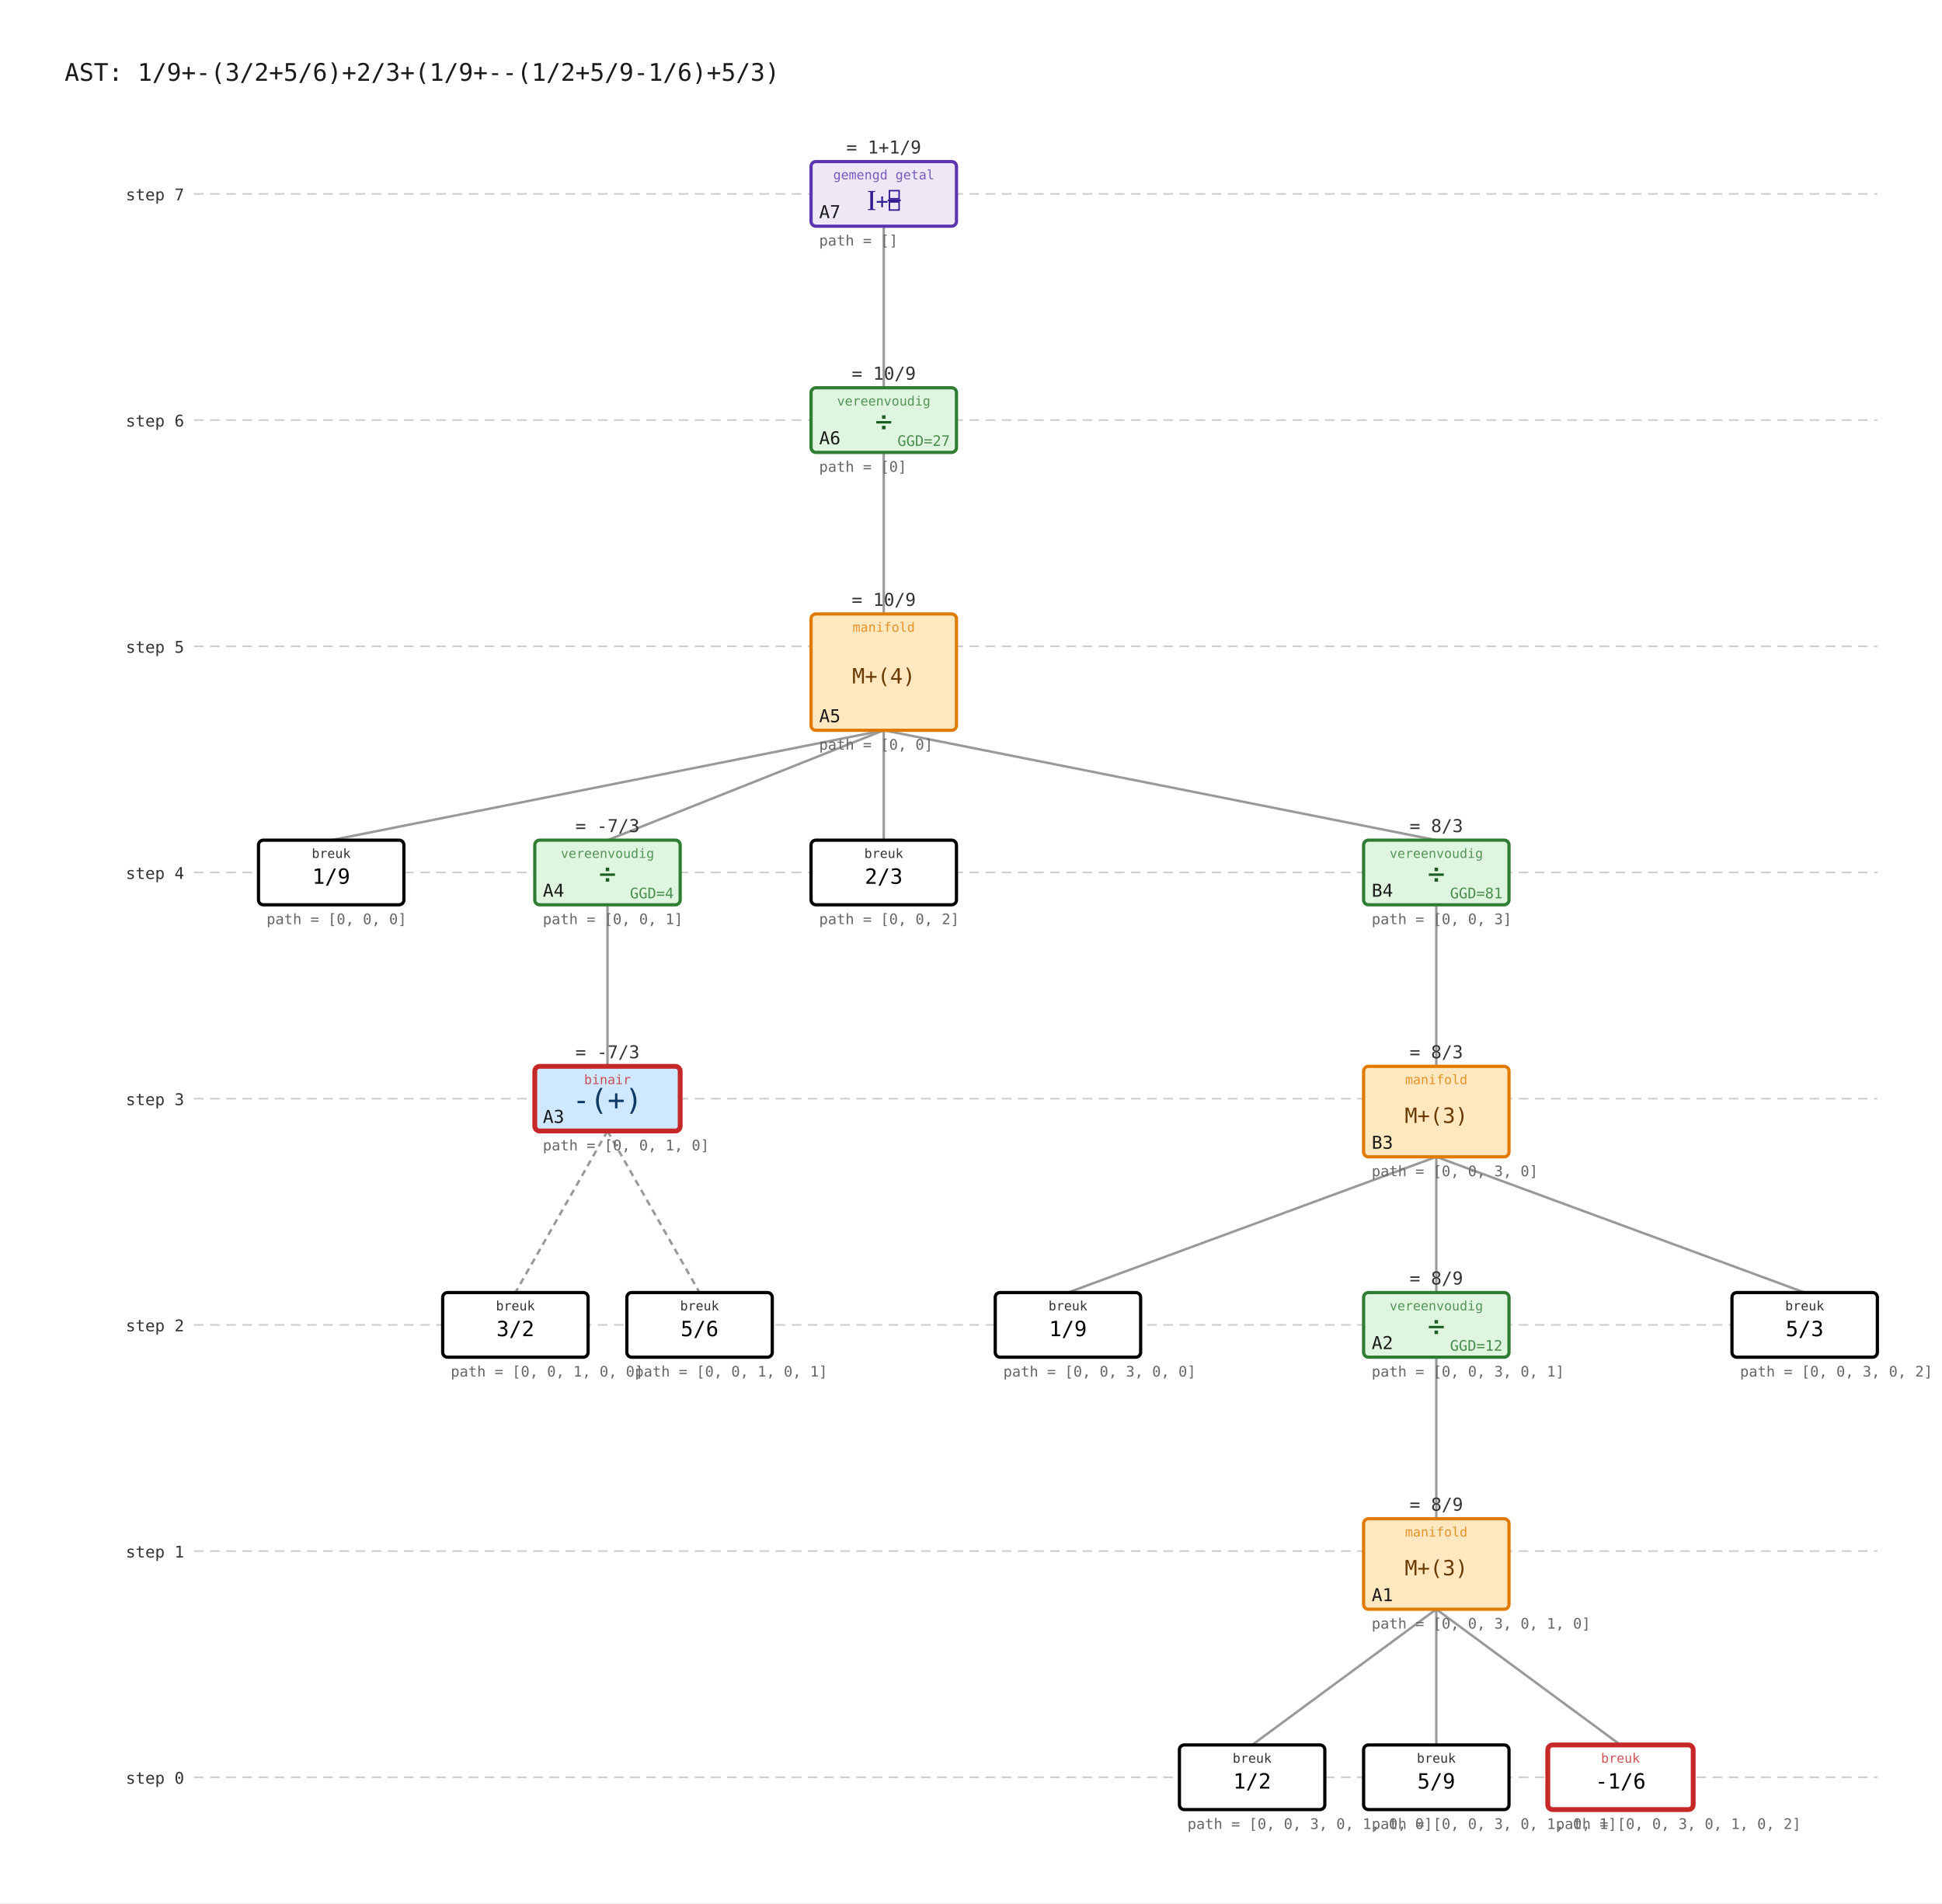
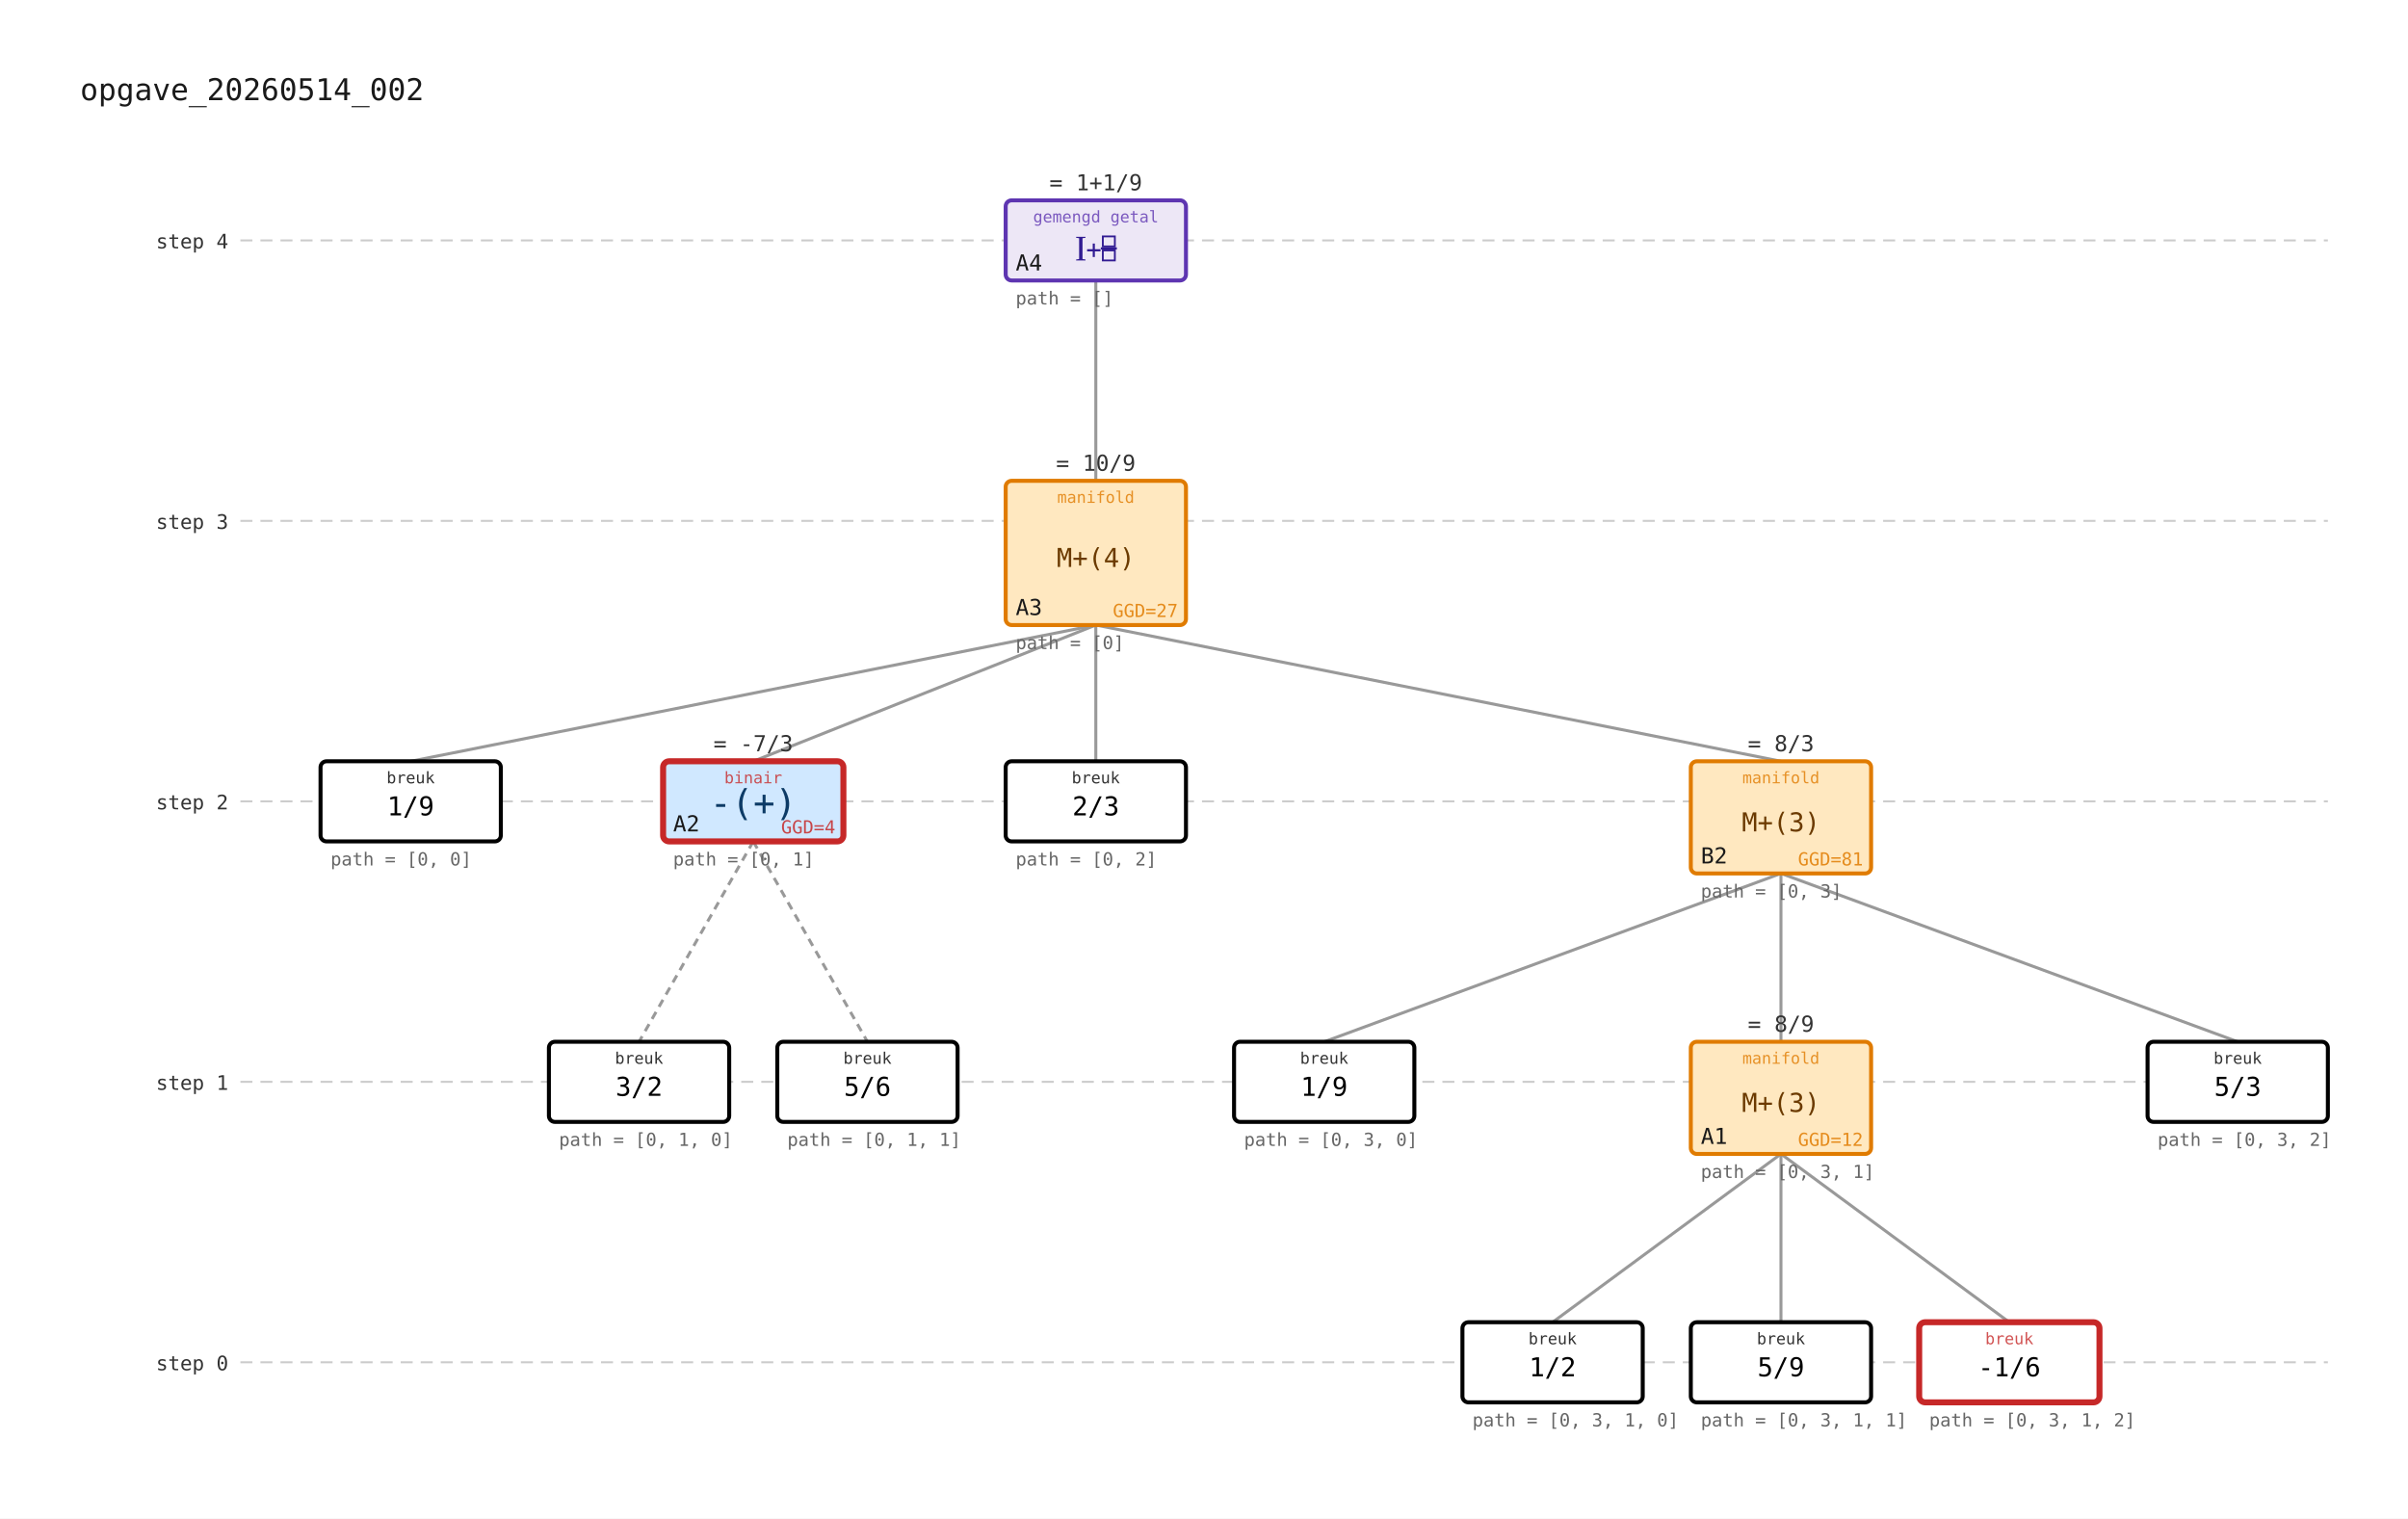
- <svg xmlns="http://www.w3.org/2000/svg" width="1202" height="1178" viewBox="0 0 1202 1178">
+ <svg xmlns="http://www.w3.org/2000/svg" width="1202" height="758" viewBox="0 0 1202 758">
  <rect width="100%" height="100%" fill="#FFFFFF" />
-   <text x="40" y="50" font-family="JetBrains Mono, Consolas, monospace" font-size="15" font-weight="500" fill="#1a1a1a">AST: 1/9+-(3/2+5/6)+2/3+(1/9+--(1/2+5/9-1/6)+5/3)</text>
-   <line x1="120" y1="1100" x2="1162" y2="1100" stroke="#CCCCCC" stroke-width="1" stroke-dasharray="6,4" />
-   <text x="114" y="1104" text-anchor="end" font-family="JetBrains Mono, Consolas, monospace" font-size="10" font-weight="500" fill="#333">step 0</text>
-   <line x1="120" y1="960" x2="1162" y2="960" stroke="#CCCCCC" stroke-width="1" stroke-dasharray="6,4" />
-   <text x="114" y="964" text-anchor="end" font-family="JetBrains Mono, Consolas, monospace" font-size="10" font-weight="500" fill="#333">step 1</text>
-   <line x1="120" y1="820" x2="1162" y2="820" stroke="#CCCCCC" stroke-width="1" stroke-dasharray="6,4" />
-   <text x="114" y="824" text-anchor="end" font-family="JetBrains Mono, Consolas, monospace" font-size="10" font-weight="500" fill="#333">step 2</text>
+   <text x="40" y="50" font-family="JetBrains Mono, Consolas, monospace" font-size="15" font-weight="500" fill="#1a1a1a">opgave_20260514_002</text>
  <line x1="120" y1="680" x2="1162" y2="680" stroke="#CCCCCC" stroke-width="1" stroke-dasharray="6,4" />
-   <text x="114" y="684" text-anchor="end" font-family="JetBrains Mono, Consolas, monospace" font-size="10" font-weight="500" fill="#333">step 3</text>
+   <text x="114" y="684" text-anchor="end" font-family="JetBrains Mono, Consolas, monospace" font-size="10" font-weight="500" fill="#333">step 0</text>
  <line x1="120" y1="540" x2="1162" y2="540" stroke="#CCCCCC" stroke-width="1" stroke-dasharray="6,4" />
-   <text x="114" y="544" text-anchor="end" font-family="JetBrains Mono, Consolas, monospace" font-size="10" font-weight="500" fill="#333">step 4</text>
+   <text x="114" y="544" text-anchor="end" font-family="JetBrains Mono, Consolas, monospace" font-size="10" font-weight="500" fill="#333">step 1</text>
  <line x1="120" y1="400" x2="1162" y2="400" stroke="#CCCCCC" stroke-width="1" stroke-dasharray="6,4" />
-   <text x="114" y="404" text-anchor="end" font-family="JetBrains Mono, Consolas, monospace" font-size="10" font-weight="500" fill="#333">step 5</text>
+   <text x="114" y="404" text-anchor="end" font-family="JetBrains Mono, Consolas, monospace" font-size="10" font-weight="500" fill="#333">step 2</text>
  <line x1="120" y1="260" x2="1162" y2="260" stroke="#CCCCCC" stroke-width="1" stroke-dasharray="6,4" />
-   <text x="114" y="264" text-anchor="end" font-family="JetBrains Mono, Consolas, monospace" font-size="10" font-weight="500" fill="#333">step 6</text>
+   <text x="114" y="264" text-anchor="end" font-family="JetBrains Mono, Consolas, monospace" font-size="10" font-weight="500" fill="#333">step 3</text>
  <line x1="120" y1="120" x2="1162" y2="120" stroke="#CCCCCC" stroke-width="1" stroke-dasharray="6,4" />
-   <text x="114" y="124" text-anchor="end" font-family="JetBrains Mono, Consolas, monospace" font-size="10" font-weight="500" fill="#333">step 7</text>
+   <text x="114" y="124" text-anchor="end" font-family="JetBrains Mono, Consolas, monospace" font-size="10" font-weight="500" fill="#333">step 4</text>
  <line x1="547.0" y1="140" x2="547.0" y2="240" stroke="#999" stroke-width="1.5" stroke-dasharray="none" />
  <rect x="502.0" y="100" width="90" height="40" rx="3" ry="3" fill="#EDE7F6" stroke="#5E35B1" stroke-width="2" />
  <text x="539.5" y="130.0" text-anchor="middle" font-family="Times New Roman, serif" font-size="18" font-weight="500" fill="#311B92">I</text>
  <text x="546.0" y="129.0" text-anchor="middle" font-family="JetBrains Mono, Consolas, monospace" font-size="13" font-weight="500" fill="#311B92">+</text>
  <rect x="550.5" y="118.0" width="6" height="5" stroke="#311B92" stroke-width="0.9" fill="none" />
  <line x1="549.5" y1="124.0" x2="557.5" y2="124.0" stroke="#311B92" stroke-width="1.1" />
  <rect x="550.5" y="125.0" width="6" height="5" stroke="#311B92" stroke-width="0.9" fill="none" />
  <text x="547.0" y="111" text-anchor="middle" font-family="JetBrains Mono, Consolas, monospace" font-size="8" fill="#5E35B1" opacity="0.8">gemengd getal</text>
-   <text x="507.0" y="135" text-anchor="start" font-family="JetBrains Mono, Consolas, monospace" font-size="11" font-weight="500" fill="#1a1a1a">A7</text>
+   <text x="507.0" y="135" text-anchor="start" font-family="JetBrains Mono, Consolas, monospace" font-size="11" font-weight="500" fill="#1a1a1a">A4</text>
  <text x="507.0" y="152" text-anchor="start" font-family="JetBrains Mono, Consolas, monospace" font-size="9" font-weight="400" fill="#666">path = []</text>
  <text x="547.0" y="95" text-anchor="middle" font-family="JetBrains Mono, Consolas, monospace" font-size="11" font-weight="400" fill="#333">= 1+1/9</text>
-   <line x1="547.0" y1="280" x2="547.0" y2="380" stroke="#999" stroke-width="1.5" stroke-dasharray="none" />
-   <rect x="502.0" y="240" width="90" height="40" rx="3" ry="3" fill="#E0F5E0" stroke="#2E7D32" stroke-width="2" />
-   <text x="547.0" y="267.0" text-anchor="middle" font-family="JetBrains Mono, Consolas, monospace" font-size="18" font-weight="500" fill="#1B5E20">÷</text>
-   <text x="588.0" y="276" text-anchor="end" font-family="JetBrains Mono, Consolas, monospace" font-size="9" font-weight="500" fill="#2E7D32" opacity="0.85">GGD=27</text>
-   <text x="547.0" y="251" text-anchor="middle" font-family="JetBrains Mono, Consolas, monospace" font-size="8" fill="#2E7D32" opacity="0.8">vereenvoudig</text>
-   <text x="507.0" y="275" text-anchor="start" font-family="JetBrains Mono, Consolas, monospace" font-size="11" font-weight="500" fill="#1a1a1a">A6</text>
-   <text x="507.0" y="292" text-anchor="start" font-family="JetBrains Mono, Consolas, monospace" font-size="9" font-weight="400" fill="#666">path = [0]</text>
+   <line x1="547.0" y1="312" x2="205.0" y2="380" stroke="#999" stroke-width="1.5" stroke-dasharray="none" />
+   <line x1="547.0" y1="312" x2="376.0" y2="380" stroke="#999" stroke-width="1.5" stroke-dasharray="none" />
+   <line x1="547.0" y1="312" x2="547.0" y2="380" stroke="#999" stroke-width="1.5" stroke-dasharray="none" />
+   <line x1="547.0" y1="312" x2="889.0" y2="380" stroke="#999" stroke-width="1.5" stroke-dasharray="none" />
+   <rect x="502.0" y="240" width="90" height="72" rx="3" ry="3" fill="#FFE8C0" stroke="#E07B00" stroke-width="2" />
+   <text x="547.0" y="283.0" text-anchor="middle" font-family="JetBrains Mono, Consolas, monospace" font-size="13" font-weight="500" fill="#6B3A00">M+(4)</text>
+   <text x="588.0" y="308" text-anchor="end" font-family="JetBrains Mono, Consolas, monospace" font-size="9" font-weight="500" fill="#E07B00" opacity="0.85">GGD=27</text>
+   <text x="547.0" y="251" text-anchor="middle" font-family="JetBrains Mono, Consolas, monospace" font-size="8" fill="#E07B00" opacity="0.8">manifold</text>
+   <text x="507.0" y="307" text-anchor="start" font-family="JetBrains Mono, Consolas, monospace" font-size="11" font-weight="500" fill="#1a1a1a">A3</text>
+   <text x="507.0" y="324" text-anchor="start" font-family="JetBrains Mono, Consolas, monospace" font-size="9" font-weight="400" fill="#666">path = [0]</text>
  <text x="547.0" y="235" text-anchor="middle" font-family="JetBrains Mono, Consolas, monospace" font-size="11" font-weight="400" fill="#333">= 10/9</text>
-   <line x1="547.0" y1="452" x2="205.0" y2="520" stroke="#999" stroke-width="1.5" stroke-dasharray="none" />
-   <line x1="547.0" y1="452" x2="376.0" y2="520" stroke="#999" stroke-width="1.5" stroke-dasharray="none" />
-   <line x1="547.0" y1="452" x2="547.0" y2="520" stroke="#999" stroke-width="1.5" stroke-dasharray="none" />
-   <line x1="547.0" y1="452" x2="889.0" y2="520" stroke="#999" stroke-width="1.5" stroke-dasharray="none" />
-   <rect x="502.0" y="380" width="90" height="72" rx="3" ry="3" fill="#FFE8C0" stroke="#E07B00" stroke-width="2" />
-   <text x="547.0" y="423.0" text-anchor="middle" font-family="JetBrains Mono, Consolas, monospace" font-size="13" font-weight="500" fill="#6B3A00">M+(4)</text>
-   <text x="547.0" y="391" text-anchor="middle" font-family="JetBrains Mono, Consolas, monospace" font-size="8" fill="#E07B00" opacity="0.8">manifold</text>
-   <text x="507.0" y="447" text-anchor="start" font-family="JetBrains Mono, Consolas, monospace" font-size="11" font-weight="500" fill="#1a1a1a">A5</text>
-   <text x="507.0" y="464" text-anchor="start" font-family="JetBrains Mono, Consolas, monospace" font-size="9" font-weight="400" fill="#666">path = [0, 0]</text>
-   <text x="547.0" y="375" text-anchor="middle" font-family="JetBrains Mono, Consolas, monospace" font-size="11" font-weight="400" fill="#333">= 10/9</text>
-   <rect x="160.0" y="520" width="90" height="40" rx="3" ry="3" fill="#FFFFFF" stroke="#000000" stroke-width="2" />
-   <text x="205.0" y="547.0" text-anchor="middle" font-family="JetBrains Mono, Consolas, monospace" font-size="13" font-weight="500" fill="#000000">1/9</text>
-   <text x="205.0" y="531" text-anchor="middle" font-family="JetBrains Mono, Consolas, monospace" font-size="8" fill="#000000" opacity="0.8">breuk</text>
-   <text x="165.0" y="572" text-anchor="start" font-family="JetBrains Mono, Consolas, monospace" font-size="9" font-weight="400" fill="#666">path = [0, 0, 0]</text>
-   <line x1="376.0" y1="560" x2="376.0" y2="660" stroke="#999" stroke-width="1.5" stroke-dasharray="none" />
-   <rect x="331.0" y="520" width="90" height="40" rx="3" ry="3" fill="#E0F5E0" stroke="#2E7D32" stroke-width="2" />
-   <text x="376.0" y="547.0" text-anchor="middle" font-family="JetBrains Mono, Consolas, monospace" font-size="18" font-weight="500" fill="#1B5E20">÷</text>
-   <text x="417.0" y="556" text-anchor="end" font-family="JetBrains Mono, Consolas, monospace" font-size="9" font-weight="500" fill="#2E7D32" opacity="0.85">GGD=4</text>
-   <text x="376.0" y="531" text-anchor="middle" font-family="JetBrains Mono, Consolas, monospace" font-size="8" fill="#2E7D32" opacity="0.8">vereenvoudig</text>
-   <text x="336.0" y="555" text-anchor="start" font-family="JetBrains Mono, Consolas, monospace" font-size="11" font-weight="500" fill="#1a1a1a">A4</text>
-   <text x="336.0" y="572" text-anchor="start" font-family="JetBrains Mono, Consolas, monospace" font-size="9" font-weight="400" fill="#666">path = [0, 0, 1]</text>
-   <text x="376.0" y="515" text-anchor="middle" font-family="JetBrains Mono, Consolas, monospace" font-size="11" font-weight="400" fill="#333">= -7/3</text>
-   <line x1="376.0" y1="700" x2="319.0" y2="800" stroke="#999" stroke-width="1.5" stroke-dasharray="4,3" />
-   <line x1="376.0" y1="700" x2="433.0" y2="800" stroke="#999" stroke-width="1.5" stroke-dasharray="4,3" />
-   <rect x="331.0" y="660" width="90" height="40" rx="3" ry="3" fill="#D0E8FF" stroke="#C62828" stroke-width="3" />
-   <text x="376.0" y="687.0" text-anchor="middle" font-family="JetBrains Mono, Consolas, monospace" font-size="18" font-weight="500" fill="#0D3B66">-(+)</text>
-   <text x="376.0" y="671" text-anchor="middle" font-family="JetBrains Mono, Consolas, monospace" font-size="8" fill="#C62828" opacity="0.8">binair</text>
-   <text x="336.0" y="695" text-anchor="start" font-family="JetBrains Mono, Consolas, monospace" font-size="11" font-weight="500" fill="#1a1a1a">A3</text>
-   <text x="336.0" y="712" text-anchor="start" font-family="JetBrains Mono, Consolas, monospace" font-size="9" font-weight="400" fill="#666">path = [0, 0, 1, 0]</text>
-   <text x="376.0" y="655" text-anchor="middle" font-family="JetBrains Mono, Consolas, monospace" font-size="11" font-weight="400" fill="#333">= -7/3</text>
-   <rect x="274.0" y="800" width="90" height="40" rx="3" ry="3" fill="#FFFFFF" stroke="#000000" stroke-width="2" />
-   <text x="319.0" y="827.0" text-anchor="middle" font-family="JetBrains Mono, Consolas, monospace" font-size="13" font-weight="500" fill="#000000">3/2</text>
-   <text x="319.0" y="811" text-anchor="middle" font-family="JetBrains Mono, Consolas, monospace" font-size="8" fill="#000000" opacity="0.8">breuk</text>
-   <text x="279.0" y="852" text-anchor="start" font-family="JetBrains Mono, Consolas, monospace" font-size="9" font-weight="400" fill="#666">path = [0, 0, 1, 0, 0]</text>
-   <rect x="388.0" y="800" width="90" height="40" rx="3" ry="3" fill="#FFFFFF" stroke="#000000" stroke-width="2" />
-   <text x="433.0" y="827.0" text-anchor="middle" font-family="JetBrains Mono, Consolas, monospace" font-size="13" font-weight="500" fill="#000000">5/6</text>
-   <text x="433.0" y="811" text-anchor="middle" font-family="JetBrains Mono, Consolas, monospace" font-size="8" fill="#000000" opacity="0.8">breuk</text>
-   <text x="393.0" y="852" text-anchor="start" font-family="JetBrains Mono, Consolas, monospace" font-size="9" font-weight="400" fill="#666">path = [0, 0, 1, 0, 1]</text>
-   <rect x="502.0" y="520" width="90" height="40" rx="3" ry="3" fill="#FFFFFF" stroke="#000000" stroke-width="2" />
-   <text x="547.0" y="547.0" text-anchor="middle" font-family="JetBrains Mono, Consolas, monospace" font-size="13" font-weight="500" fill="#000000">2/3</text>
-   <text x="547.0" y="531" text-anchor="middle" font-family="JetBrains Mono, Consolas, monospace" font-size="8" fill="#000000" opacity="0.8">breuk</text>
-   <text x="507.0" y="572" text-anchor="start" font-family="JetBrains Mono, Consolas, monospace" font-size="9" font-weight="400" fill="#666">path = [0, 0, 2]</text>
-   <line x1="889.0" y1="560" x2="889.0" y2="660" stroke="#999" stroke-width="1.5" stroke-dasharray="none" />
-   <rect x="844.0" y="520" width="90" height="40" rx="3" ry="3" fill="#E0F5E0" stroke="#2E7D32" stroke-width="2" />
-   <text x="889.0" y="547.0" text-anchor="middle" font-family="JetBrains Mono, Consolas, monospace" font-size="18" font-weight="500" fill="#1B5E20">÷</text>
-   <text x="930.0" y="556" text-anchor="end" font-family="JetBrains Mono, Consolas, monospace" font-size="9" font-weight="500" fill="#2E7D32" opacity="0.85">GGD=81</text>
-   <text x="889.0" y="531" text-anchor="middle" font-family="JetBrains Mono, Consolas, monospace" font-size="8" fill="#2E7D32" opacity="0.8">vereenvoudig</text>
-   <text x="849.0" y="555" text-anchor="start" font-family="JetBrains Mono, Consolas, monospace" font-size="11" font-weight="500" fill="#1a1a1a">B4</text>
-   <text x="849.0" y="572" text-anchor="start" font-family="JetBrains Mono, Consolas, monospace" font-size="9" font-weight="400" fill="#666">path = [0, 0, 3]</text>
-   <text x="889.0" y="515" text-anchor="middle" font-family="JetBrains Mono, Consolas, monospace" font-size="11" font-weight="400" fill="#333">= 8/3</text>
-   <line x1="889.0" y1="716" x2="661.0" y2="800" stroke="#999" stroke-width="1.5" stroke-dasharray="none" />
-   <line x1="889.0" y1="716" x2="889.0" y2="800" stroke="#999" stroke-width="1.5" stroke-dasharray="none" />
-   <line x1="889.0" y1="716" x2="1117.0" y2="800" stroke="#999" stroke-width="1.5" stroke-dasharray="none" />
-   <rect x="844.0" y="660" width="90" height="56" rx="3" ry="3" fill="#FFE8C0" stroke="#E07B00" stroke-width="2" />
-   <text x="889.0" y="695.0" text-anchor="middle" font-family="JetBrains Mono, Consolas, monospace" font-size="13" font-weight="500" fill="#6B3A00">M+(3)</text>
-   <text x="889.0" y="671" text-anchor="middle" font-family="JetBrains Mono, Consolas, monospace" font-size="8" fill="#E07B00" opacity="0.8">manifold</text>
-   <text x="849.0" y="711" text-anchor="start" font-family="JetBrains Mono, Consolas, monospace" font-size="11" font-weight="500" fill="#1a1a1a">B3</text>
-   <text x="849.0" y="728" text-anchor="start" font-family="JetBrains Mono, Consolas, monospace" font-size="9" font-weight="400" fill="#666">path = [0, 0, 3, 0]</text>
-   <text x="889.0" y="655" text-anchor="middle" font-family="JetBrains Mono, Consolas, monospace" font-size="11" font-weight="400" fill="#333">= 8/3</text>
-   <rect x="616.0" y="800" width="90" height="40" rx="3" ry="3" fill="#FFFFFF" stroke="#000000" stroke-width="2" />
-   <text x="661.0" y="827.0" text-anchor="middle" font-family="JetBrains Mono, Consolas, monospace" font-size="13" font-weight="500" fill="#000000">1/9</text>
-   <text x="661.0" y="811" text-anchor="middle" font-family="JetBrains Mono, Consolas, monospace" font-size="8" fill="#000000" opacity="0.8">breuk</text>
-   <text x="621.0" y="852" text-anchor="start" font-family="JetBrains Mono, Consolas, monospace" font-size="9" font-weight="400" fill="#666">path = [0, 0, 3, 0, 0]</text>
-   <line x1="889.0" y1="840" x2="889.0" y2="940" stroke="#999" stroke-width="1.5" stroke-dasharray="none" />
-   <rect x="844.0" y="800" width="90" height="40" rx="3" ry="3" fill="#E0F5E0" stroke="#2E7D32" stroke-width="2" />
-   <text x="889.0" y="827.0" text-anchor="middle" font-family="JetBrains Mono, Consolas, monospace" font-size="18" font-weight="500" fill="#1B5E20">÷</text>
-   <text x="930.0" y="836" text-anchor="end" font-family="JetBrains Mono, Consolas, monospace" font-size="9" font-weight="500" fill="#2E7D32" opacity="0.85">GGD=12</text>
-   <text x="889.0" y="811" text-anchor="middle" font-family="JetBrains Mono, Consolas, monospace" font-size="8" fill="#2E7D32" opacity="0.8">vereenvoudig</text>
-   <text x="849.0" y="835" text-anchor="start" font-family="JetBrains Mono, Consolas, monospace" font-size="11" font-weight="500" fill="#1a1a1a">A2</text>
-   <text x="849.0" y="852" text-anchor="start" font-family="JetBrains Mono, Consolas, monospace" font-size="9" font-weight="400" fill="#666">path = [0, 0, 3, 0, 1]</text>
-   <text x="889.0" y="795" text-anchor="middle" font-family="JetBrains Mono, Consolas, monospace" font-size="11" font-weight="400" fill="#333">= 8/9</text>
-   <line x1="889.0" y1="996" x2="775.0" y2="1080" stroke="#999" stroke-width="1.5" stroke-dasharray="none" />
-   <line x1="889.0" y1="996" x2="889.0" y2="1080" stroke="#999" stroke-width="1.5" stroke-dasharray="none" />
-   <line x1="889.0" y1="996" x2="1003.0" y2="1080" stroke="#999" stroke-width="1.5" stroke-dasharray="none" />
-   <rect x="844.0" y="940" width="90" height="56" rx="3" ry="3" fill="#FFE8C0" stroke="#E07B00" stroke-width="2" />
-   <text x="889.0" y="975.0" text-anchor="middle" font-family="JetBrains Mono, Consolas, monospace" font-size="13" font-weight="500" fill="#6B3A00">M+(3)</text>
-   <text x="889.0" y="951" text-anchor="middle" font-family="JetBrains Mono, Consolas, monospace" font-size="8" fill="#E07B00" opacity="0.8">manifold</text>
-   <text x="849.0" y="991" text-anchor="start" font-family="JetBrains Mono, Consolas, monospace" font-size="11" font-weight="500" fill="#1a1a1a">A1</text>
-   <text x="849.0" y="1008" text-anchor="start" font-family="JetBrains Mono, Consolas, monospace" font-size="9" font-weight="400" fill="#666">path = [0, 0, 3, 0, 1, 0]</text>
-   <text x="889.0" y="935" text-anchor="middle" font-family="JetBrains Mono, Consolas, monospace" font-size="11" font-weight="400" fill="#333">= 8/9</text>
-   <rect x="730.0" y="1080" width="90" height="40" rx="3" ry="3" fill="#FFFFFF" stroke="#000000" stroke-width="2" />
-   <text x="775.0" y="1107.0" text-anchor="middle" font-family="JetBrains Mono, Consolas, monospace" font-size="13" font-weight="500" fill="#000000">1/2</text>
-   <text x="775.0" y="1091" text-anchor="middle" font-family="JetBrains Mono, Consolas, monospace" font-size="8" fill="#000000" opacity="0.8">breuk</text>
-   <text x="735.0" y="1132" text-anchor="start" font-family="JetBrains Mono, Consolas, monospace" font-size="9" font-weight="400" fill="#666">path = [0, 0, 3, 0, 1, 0, 0]</text>
-   <rect x="844.0" y="1080" width="90" height="40" rx="3" ry="3" fill="#FFFFFF" stroke="#000000" stroke-width="2" />
-   <text x="889.0" y="1107.0" text-anchor="middle" font-family="JetBrains Mono, Consolas, monospace" font-size="13" font-weight="500" fill="#000000">5/9</text>
-   <text x="889.0" y="1091" text-anchor="middle" font-family="JetBrains Mono, Consolas, monospace" font-size="8" fill="#000000" opacity="0.8">breuk</text>
-   <text x="849.0" y="1132" text-anchor="start" font-family="JetBrains Mono, Consolas, monospace" font-size="9" font-weight="400" fill="#666">path = [0, 0, 3, 0, 1, 0, 1]</text>
-   <rect x="958.0" y="1080" width="90" height="40" rx="3" ry="3" fill="#FFFFFF" stroke="#C62828" stroke-width="3" />
-   <text x="1003.0" y="1107.0" text-anchor="middle" font-family="JetBrains Mono, Consolas, monospace" font-size="13" font-weight="500" fill="#000000">-1/6</text>
-   <text x="1003.0" y="1091" text-anchor="middle" font-family="JetBrains Mono, Consolas, monospace" font-size="8" fill="#C62828" opacity="0.8">breuk</text>
-   <text x="963.0" y="1132" text-anchor="start" font-family="JetBrains Mono, Consolas, monospace" font-size="9" font-weight="400" fill="#666">path = [0, 0, 3, 0, 1, 0, 2]</text>
-   <rect x="1072.0" y="800" width="90" height="40" rx="3" ry="3" fill="#FFFFFF" stroke="#000000" stroke-width="2" />
-   <text x="1117.0" y="827.0" text-anchor="middle" font-family="JetBrains Mono, Consolas, monospace" font-size="13" font-weight="500" fill="#000000">5/3</text>
-   <text x="1117.0" y="811" text-anchor="middle" font-family="JetBrains Mono, Consolas, monospace" font-size="8" fill="#000000" opacity="0.8">breuk</text>
-   <text x="1077.0" y="852" text-anchor="start" font-family="JetBrains Mono, Consolas, monospace" font-size="9" font-weight="400" fill="#666">path = [0, 0, 3, 0, 2]</text>
+   <rect x="160.0" y="380" width="90" height="40" rx="3" ry="3" fill="#FFFFFF" stroke="#000000" stroke-width="2" />
+   <text x="205.0" y="407.0" text-anchor="middle" font-family="JetBrains Mono, Consolas, monospace" font-size="13" font-weight="500" fill="#000000">1/9</text>
+   <text x="205.0" y="391" text-anchor="middle" font-family="JetBrains Mono, Consolas, monospace" font-size="8" fill="#000000" opacity="0.8">breuk</text>
+   <text x="165.0" y="432" text-anchor="start" font-family="JetBrains Mono, Consolas, monospace" font-size="9" font-weight="400" fill="#666">path = [0, 0]</text>
+   <line x1="376.0" y1="420" x2="319.0" y2="520" stroke="#999" stroke-width="1.5" stroke-dasharray="4,3" />
+   <line x1="376.0" y1="420" x2="433.0" y2="520" stroke="#999" stroke-width="1.5" stroke-dasharray="4,3" />
+   <rect x="331.0" y="380" width="90" height="40" rx="3" ry="3" fill="#D0E8FF" stroke="#C62828" stroke-width="3" />
+   <text x="376.0" y="407.0" text-anchor="middle" font-family="JetBrains Mono, Consolas, monospace" font-size="18" font-weight="500" fill="#0D3B66">-(+)</text>
+   <text x="417.0" y="416" text-anchor="end" font-family="JetBrains Mono, Consolas, monospace" font-size="9" font-weight="500" fill="#C62828" opacity="0.85">GGD=4</text>
+   <text x="376.0" y="391" text-anchor="middle" font-family="JetBrains Mono, Consolas, monospace" font-size="8" fill="#C62828" opacity="0.8">binair</text>
+   <text x="336.0" y="415" text-anchor="start" font-family="JetBrains Mono, Consolas, monospace" font-size="11" font-weight="500" fill="#1a1a1a">A2</text>
+   <text x="336.0" y="432" text-anchor="start" font-family="JetBrains Mono, Consolas, monospace" font-size="9" font-weight="400" fill="#666">path = [0, 1]</text>
+   <text x="376.0" y="375" text-anchor="middle" font-family="JetBrains Mono, Consolas, monospace" font-size="11" font-weight="400" fill="#333">= -7/3</text>
+   <rect x="274.0" y="520" width="90" height="40" rx="3" ry="3" fill="#FFFFFF" stroke="#000000" stroke-width="2" />
+   <text x="319.0" y="547.0" text-anchor="middle" font-family="JetBrains Mono, Consolas, monospace" font-size="13" font-weight="500" fill="#000000">3/2</text>
+   <text x="319.0" y="531" text-anchor="middle" font-family="JetBrains Mono, Consolas, monospace" font-size="8" fill="#000000" opacity="0.8">breuk</text>
+   <text x="279.0" y="572" text-anchor="start" font-family="JetBrains Mono, Consolas, monospace" font-size="9" font-weight="400" fill="#666">path = [0, 1, 0]</text>
+   <rect x="388.0" y="520" width="90" height="40" rx="3" ry="3" fill="#FFFFFF" stroke="#000000" stroke-width="2" />
+   <text x="433.0" y="547.0" text-anchor="middle" font-family="JetBrains Mono, Consolas, monospace" font-size="13" font-weight="500" fill="#000000">5/6</text>
+   <text x="433.0" y="531" text-anchor="middle" font-family="JetBrains Mono, Consolas, monospace" font-size="8" fill="#000000" opacity="0.8">breuk</text>
+   <text x="393.0" y="572" text-anchor="start" font-family="JetBrains Mono, Consolas, monospace" font-size="9" font-weight="400" fill="#666">path = [0, 1, 1]</text>
+   <rect x="502.0" y="380" width="90" height="40" rx="3" ry="3" fill="#FFFFFF" stroke="#000000" stroke-width="2" />
+   <text x="547.0" y="407.0" text-anchor="middle" font-family="JetBrains Mono, Consolas, monospace" font-size="13" font-weight="500" fill="#000000">2/3</text>
+   <text x="547.0" y="391" text-anchor="middle" font-family="JetBrains Mono, Consolas, monospace" font-size="8" fill="#000000" opacity="0.8">breuk</text>
+   <text x="507.0" y="432" text-anchor="start" font-family="JetBrains Mono, Consolas, monospace" font-size="9" font-weight="400" fill="#666">path = [0, 2]</text>
+   <line x1="889.0" y1="436" x2="661.0" y2="520" stroke="#999" stroke-width="1.5" stroke-dasharray="none" />
+   <line x1="889.0" y1="436" x2="889.0" y2="520" stroke="#999" stroke-width="1.5" stroke-dasharray="none" />
+   <line x1="889.0" y1="436" x2="1117.0" y2="520" stroke="#999" stroke-width="1.5" stroke-dasharray="none" />
+   <rect x="844.0" y="380" width="90" height="56" rx="3" ry="3" fill="#FFE8C0" stroke="#E07B00" stroke-width="2" />
+   <text x="889.0" y="415.0" text-anchor="middle" font-family="JetBrains Mono, Consolas, monospace" font-size="13" font-weight="500" fill="#6B3A00">M+(3)</text>
+   <text x="930.0" y="432" text-anchor="end" font-family="JetBrains Mono, Consolas, monospace" font-size="9" font-weight="500" fill="#E07B00" opacity="0.85">GGD=81</text>
+   <text x="889.0" y="391" text-anchor="middle" font-family="JetBrains Mono, Consolas, monospace" font-size="8" fill="#E07B00" opacity="0.8">manifold</text>
+   <text x="849.0" y="431" text-anchor="start" font-family="JetBrains Mono, Consolas, monospace" font-size="11" font-weight="500" fill="#1a1a1a">B2</text>
+   <text x="849.0" y="448" text-anchor="start" font-family="JetBrains Mono, Consolas, monospace" font-size="9" font-weight="400" fill="#666">path = [0, 3]</text>
+   <text x="889.0" y="375" text-anchor="middle" font-family="JetBrains Mono, Consolas, monospace" font-size="11" font-weight="400" fill="#333">= 8/3</text>
+   <rect x="616.0" y="520" width="90" height="40" rx="3" ry="3" fill="#FFFFFF" stroke="#000000" stroke-width="2" />
+   <text x="661.0" y="547.0" text-anchor="middle" font-family="JetBrains Mono, Consolas, monospace" font-size="13" font-weight="500" fill="#000000">1/9</text>
+   <text x="661.0" y="531" text-anchor="middle" font-family="JetBrains Mono, Consolas, monospace" font-size="8" fill="#000000" opacity="0.8">breuk</text>
+   <text x="621.0" y="572" text-anchor="start" font-family="JetBrains Mono, Consolas, monospace" font-size="9" font-weight="400" fill="#666">path = [0, 3, 0]</text>
+   <line x1="889.0" y1="576" x2="775.0" y2="660" stroke="#999" stroke-width="1.5" stroke-dasharray="none" />
+   <line x1="889.0" y1="576" x2="889.0" y2="660" stroke="#999" stroke-width="1.5" stroke-dasharray="none" />
+   <line x1="889.0" y1="576" x2="1003.0" y2="660" stroke="#999" stroke-width="1.5" stroke-dasharray="none" />
+   <rect x="844.0" y="520" width="90" height="56" rx="3" ry="3" fill="#FFE8C0" stroke="#E07B00" stroke-width="2" />
+   <text x="889.0" y="555.0" text-anchor="middle" font-family="JetBrains Mono, Consolas, monospace" font-size="13" font-weight="500" fill="#6B3A00">M+(3)</text>
+   <text x="930.0" y="572" text-anchor="end" font-family="JetBrains Mono, Consolas, monospace" font-size="9" font-weight="500" fill="#E07B00" opacity="0.85">GGD=12</text>
+   <text x="889.0" y="531" text-anchor="middle" font-family="JetBrains Mono, Consolas, monospace" font-size="8" fill="#E07B00" opacity="0.8">manifold</text>
+   <text x="849.0" y="571" text-anchor="start" font-family="JetBrains Mono, Consolas, monospace" font-size="11" font-weight="500" fill="#1a1a1a">A1</text>
+   <text x="849.0" y="588" text-anchor="start" font-family="JetBrains Mono, Consolas, monospace" font-size="9" font-weight="400" fill="#666">path = [0, 3, 1]</text>
+   <text x="889.0" y="515" text-anchor="middle" font-family="JetBrains Mono, Consolas, monospace" font-size="11" font-weight="400" fill="#333">= 8/9</text>
+   <rect x="730.0" y="660" width="90" height="40" rx="3" ry="3" fill="#FFFFFF" stroke="#000000" stroke-width="2" />
+   <text x="775.0" y="687.0" text-anchor="middle" font-family="JetBrains Mono, Consolas, monospace" font-size="13" font-weight="500" fill="#000000">1/2</text>
+   <text x="775.0" y="671" text-anchor="middle" font-family="JetBrains Mono, Consolas, monospace" font-size="8" fill="#000000" opacity="0.8">breuk</text>
+   <text x="735.0" y="712" text-anchor="start" font-family="JetBrains Mono, Consolas, monospace" font-size="9" font-weight="400" fill="#666">path = [0, 3, 1, 0]</text>
+   <rect x="844.0" y="660" width="90" height="40" rx="3" ry="3" fill="#FFFFFF" stroke="#000000" stroke-width="2" />
+   <text x="889.0" y="687.0" text-anchor="middle" font-family="JetBrains Mono, Consolas, monospace" font-size="13" font-weight="500" fill="#000000">5/9</text>
+   <text x="889.0" y="671" text-anchor="middle" font-family="JetBrains Mono, Consolas, monospace" font-size="8" fill="#000000" opacity="0.8">breuk</text>
+   <text x="849.0" y="712" text-anchor="start" font-family="JetBrains Mono, Consolas, monospace" font-size="9" font-weight="400" fill="#666">path = [0, 3, 1, 1]</text>
+   <rect x="958.0" y="660" width="90" height="40" rx="3" ry="3" fill="#FFFFFF" stroke="#C62828" stroke-width="3" />
+   <text x="1003.0" y="687.0" text-anchor="middle" font-family="JetBrains Mono, Consolas, monospace" font-size="13" font-weight="500" fill="#000000">-1/6</text>
+   <text x="1003.0" y="671" text-anchor="middle" font-family="JetBrains Mono, Consolas, monospace" font-size="8" fill="#C62828" opacity="0.8">breuk</text>
+   <text x="963.0" y="712" text-anchor="start" font-family="JetBrains Mono, Consolas, monospace" font-size="9" font-weight="400" fill="#666">path = [0, 3, 1, 2]</text>
+   <rect x="1072.0" y="520" width="90" height="40" rx="3" ry="3" fill="#FFFFFF" stroke="#000000" stroke-width="2" />
+   <text x="1117.0" y="547.0" text-anchor="middle" font-family="JetBrains Mono, Consolas, monospace" font-size="13" font-weight="500" fill="#000000">5/3</text>
+   <text x="1117.0" y="531" text-anchor="middle" font-family="JetBrains Mono, Consolas, monospace" font-size="8" fill="#000000" opacity="0.8">breuk</text>
+   <text x="1077.0" y="572" text-anchor="start" font-family="JetBrains Mono, Consolas, monospace" font-size="9" font-weight="400" fill="#666">path = [0, 3, 2]</text>
</svg>
